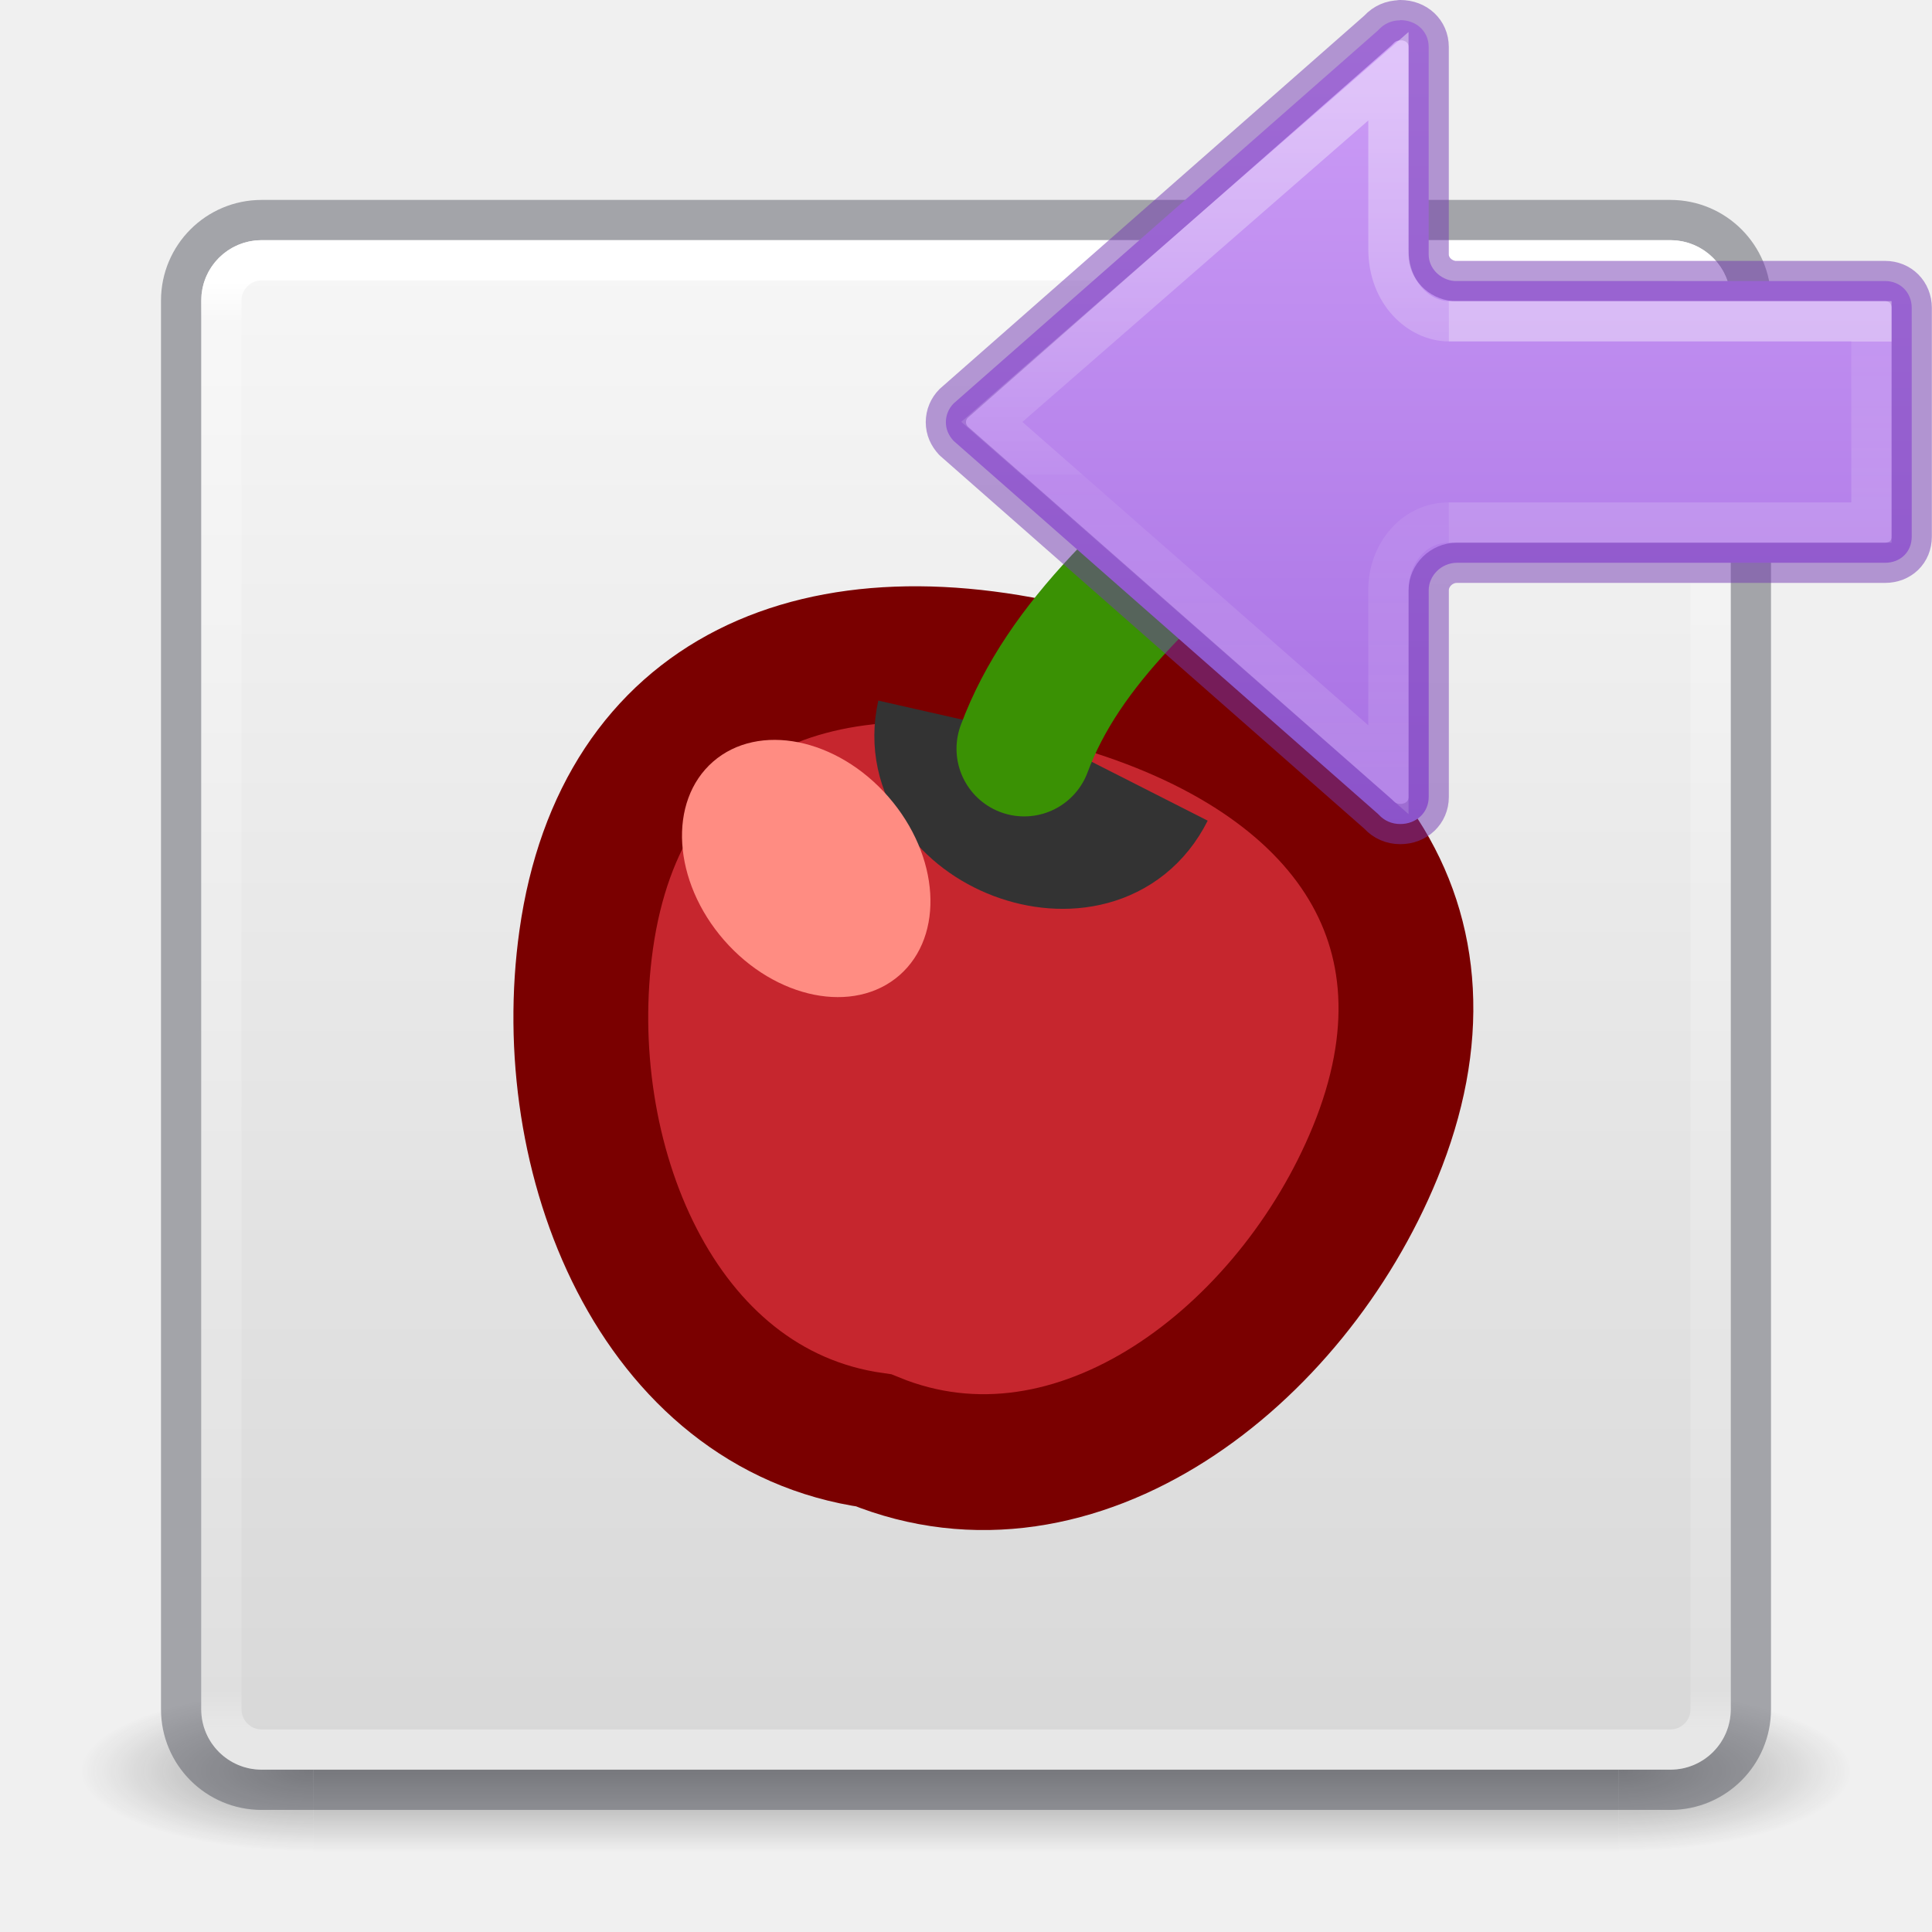
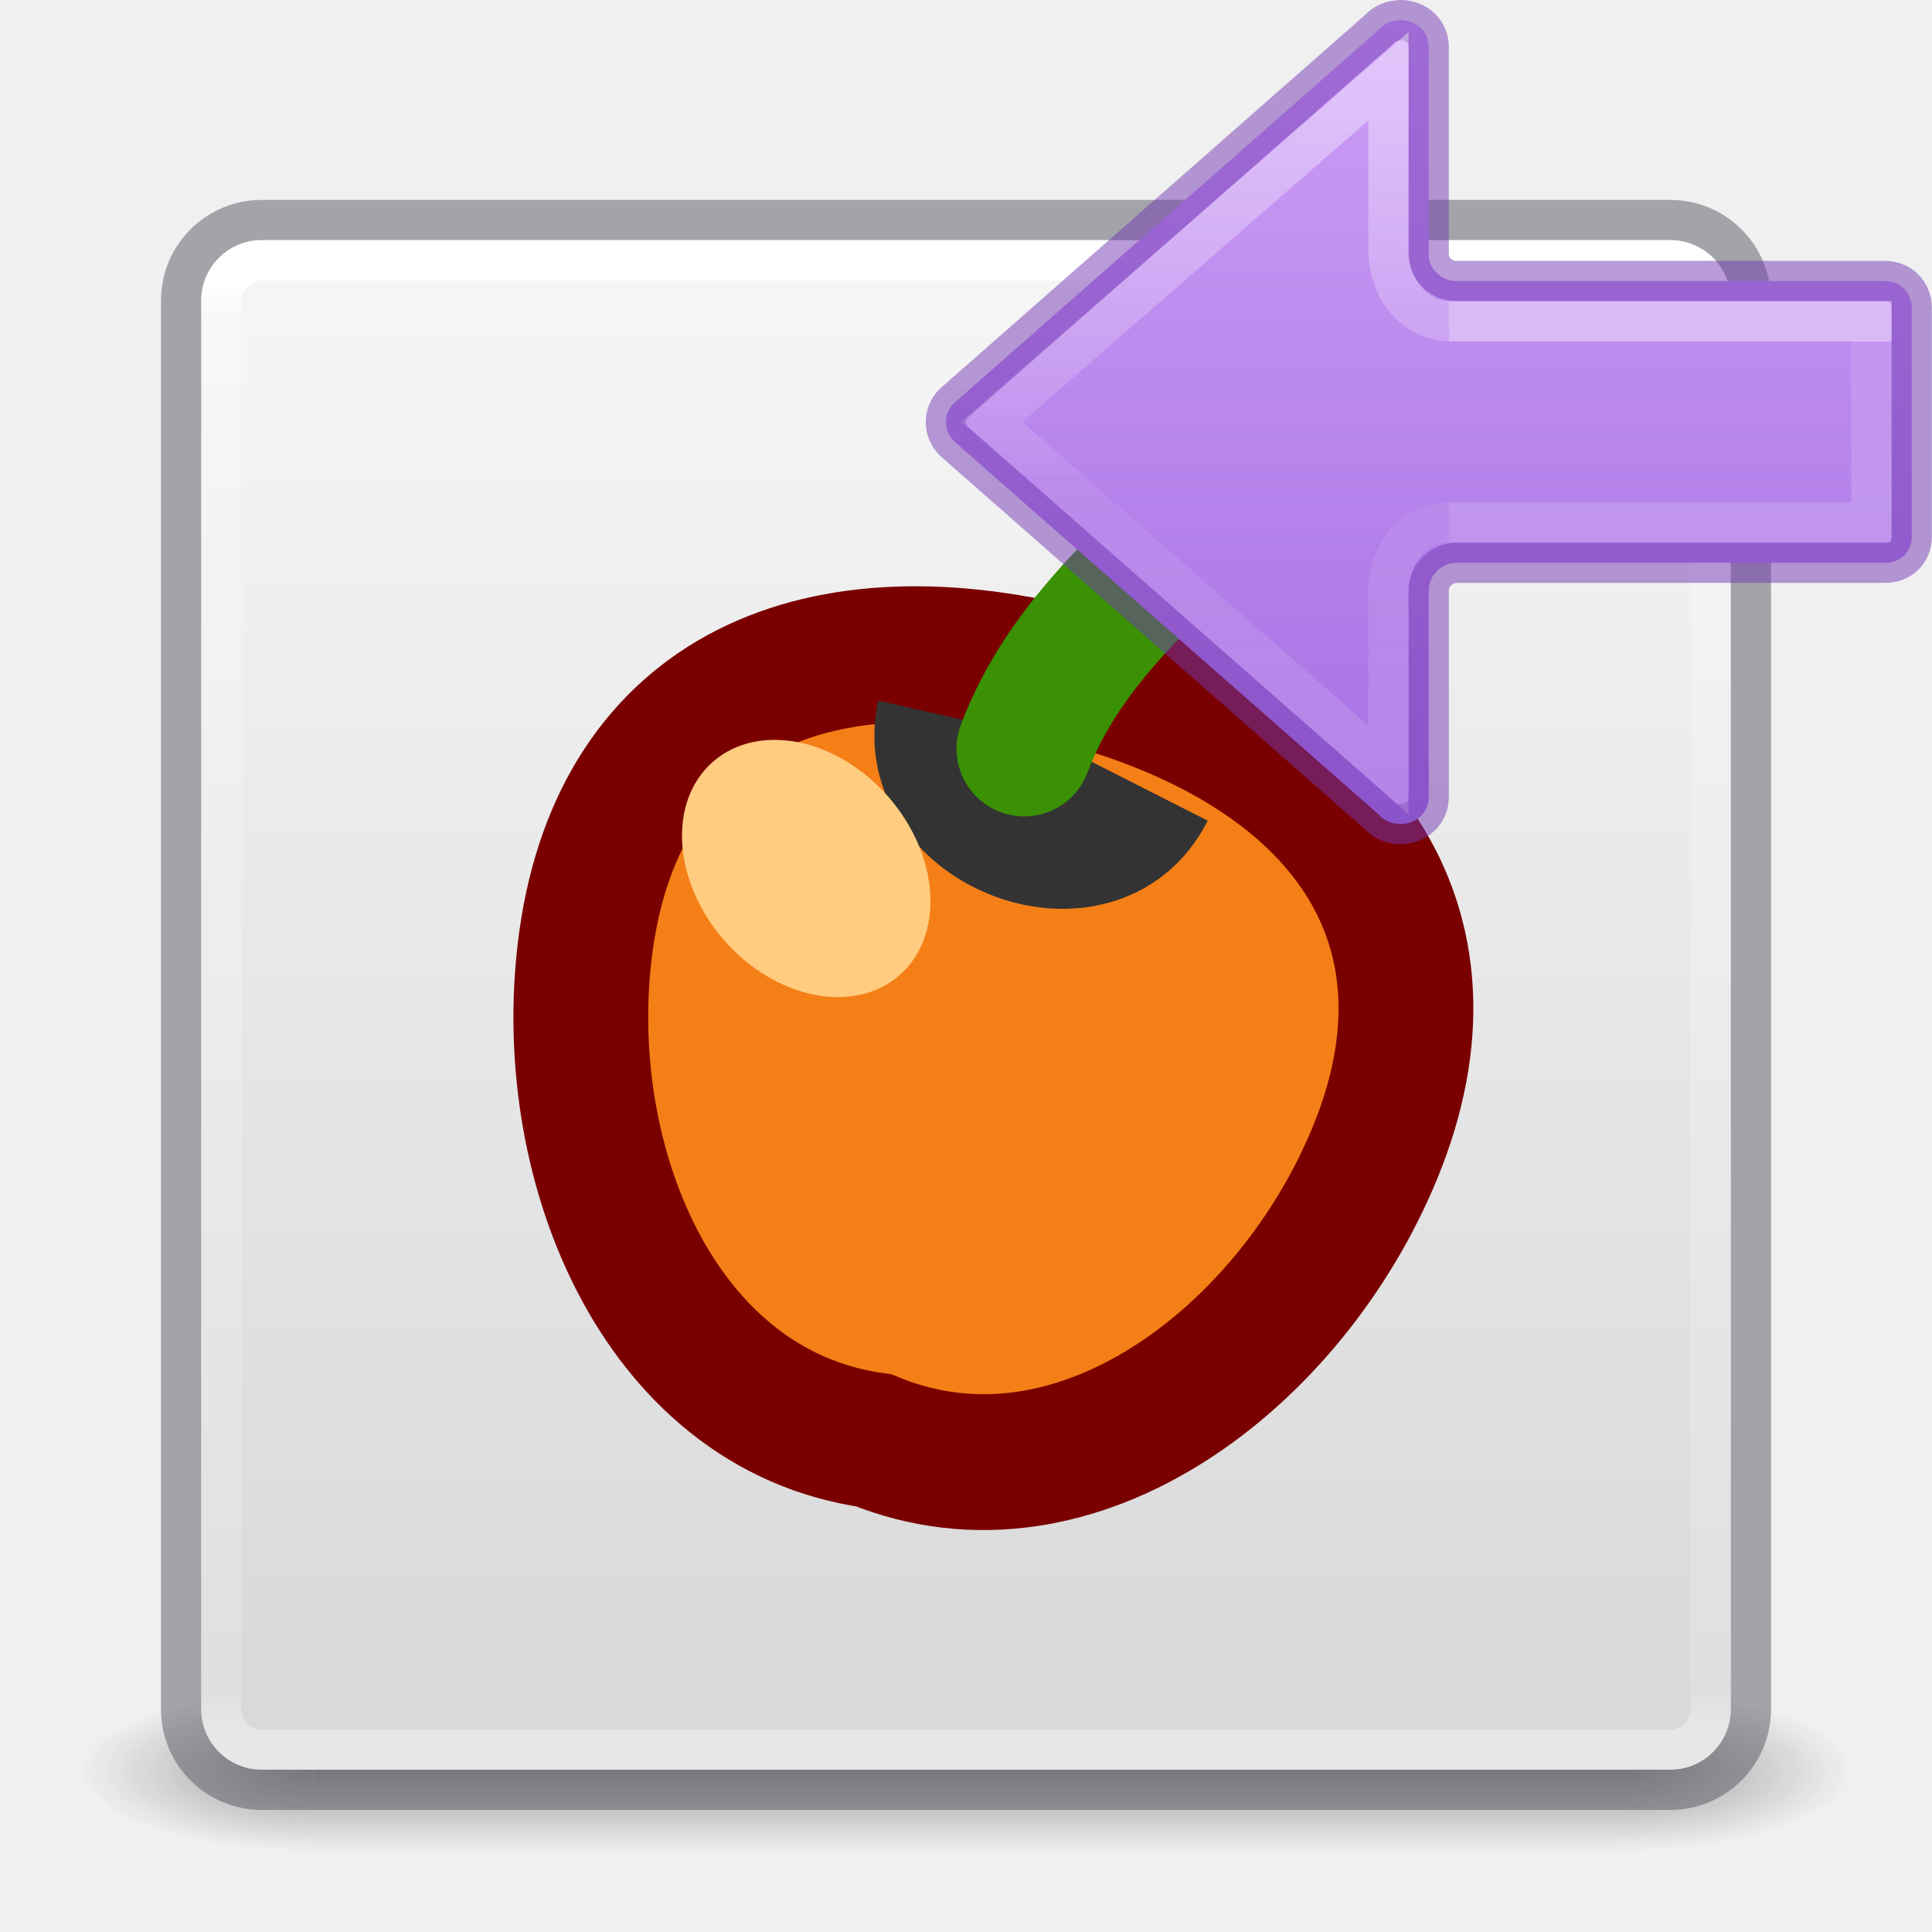
<svg xmlns="http://www.w3.org/2000/svg" xmlns:xlink="http://www.w3.org/1999/xlink" version="1.1" width="48" height="48" id="svg4117">
  <defs id="defs4119">
    <linearGradient id="linearGradient3924">
      <stop id="stop3926" style="stop-color:#ffffff;stop-opacity:1" offset="0" />
      <stop id="stop3928" style="stop-color:#ffffff;stop-opacity:0.235" offset="0.027" />
      <stop id="stop3930" style="stop-color:#ffffff;stop-opacity:0.157" offset="0.972" />
      <stop id="stop3932" style="stop-color:#ffffff;stop-opacity:0.392" offset="1" />
    </linearGradient>
    <radialGradient cx="4.993" cy="43.5" r="2.5" fx="4.993" fy="43.5" id="radialGradient2873-966-168" xlink:href="#linearGradient3688-166-749" gradientUnits="userSpaceOnUse" gradientTransform="matrix(2.003784,0,0,1.4,27.98813,-17.4)" />
    <linearGradient id="linearGradient3688-166-749">
      <stop id="stop2883" style="stop-color:#181818;stop-opacity:1" offset="0" />
      <stop id="stop2885" style="stop-color:#181818;stop-opacity:0" offset="1" />
    </linearGradient>
    <radialGradient cx="4.993" cy="43.5" r="2.5" fx="4.993" fy="43.5" id="radialGradient2875-742-326" xlink:href="#linearGradient3688-464-309" gradientUnits="userSpaceOnUse" gradientTransform="matrix(2.003784,0,0,1.4,-20.01187,-104.4)" />
    <linearGradient id="linearGradient3688-464-309">
      <stop id="stop2889" style="stop-color:#181818;stop-opacity:1" offset="0" />
      <stop id="stop2891" style="stop-color:#181818;stop-opacity:0" offset="1" />
    </linearGradient>
    <linearGradient x1="25.058" y1="47.028" x2="25.058" y2="39.999" id="linearGradient2877-634-617" xlink:href="#linearGradient3702-501-757" gradientUnits="userSpaceOnUse" />
    <linearGradient id="linearGradient3702-501-757">
      <stop id="stop2895" style="stop-color:#181818;stop-opacity:0" offset="0" />
      <stop id="stop2897" style="stop-color:#181818;stop-opacity:1" offset="0.5" />
      <stop id="stop2899" style="stop-color:#181818;stop-opacity:0" offset="1" />
    </linearGradient>
    <filter color-interpolation-filters="sRGB" id="filter3831">
      <feGaussianBlur stdDeviation="0.637" id="feGaussianBlur3833" />
    </filter>
    <clipPath id="clipPath3823">
      <path d="M 108.812,58 C 107.254,58 106,59.254 106,60.812 l 0,24.375 C 106,86.746 107.254,88 108.812,88 l 24.375,0 C 134.746,88 136,86.746 136,85.188 l 0,-24.375 C 136,59.254 134.746,58 133.188,58 l -24.375,0 z m 7.188,4.5 10,0 0,8.75 5,0 -10,13.75 -10,-13.75 5,0 0,-8.75 z" id="path3825" style="fill:#ffffff;fill-opacity:1;stroke:none" />
    </clipPath>
    <linearGradient x1="65.263" y1="64.205" x2="65.263" y2="50.069" id="linearGradient3812" xlink:href="#linearGradient5010" gradientUnits="userSpaceOnUse" gradientTransform="matrix(0.625,0,0,0.625,78.5,32.25)" />
    <filter color-interpolation-filters="sRGB" id="filter3806">
      <feGaussianBlur stdDeviation="1.2" id="feGaussianBlur3808" />
    </filter>
    <linearGradient x1="70" y1="54" x2="70" y2="75.095" id="linearGradient3788" xlink:href="#linearGradient3737" gradientUnits="userSpaceOnUse" gradientTransform="translate(0,4)" />
    <linearGradient x1="56" y1="72" x2="88" y2="72" id="linearGradient3773" xlink:href="#linearGradient3778" gradientUnits="userSpaceOnUse" gradientTransform="matrix(0.9375,0,0,0.9375,-140.5,3.5)" />
    <linearGradient x1="65.263" y1="64.205" x2="65.263" y2="50.069" id="linearGradient3832" xlink:href="#linearGradient3737" gradientUnits="userSpaceOnUse" gradientTransform="matrix(0.625,0,0,0.625,28.5,31.25)" />
    <filter color-interpolation-filters="sRGB" id="filter3174">
      <feGaussianBlur stdDeviation="1.71" id="feGaussianBlur3176" />
    </filter>
    <linearGradient id="linearGradient3737">
      <stop id="stop3739" style="stop-color:#ffffff;stop-opacity:1" offset="0" />
      <stop id="stop3741" style="stop-color:#ffffff;stop-opacity:0" offset="1" />
    </linearGradient>
    <linearGradient x1="45.448" y1="92.54" x2="45.448" y2="7.017" id="ButtonShadow" gradientUnits="userSpaceOnUse" gradientTransform="scale(1.005865,0.994169)">
      <stop id="stop3750" style="stop-color:#000000;stop-opacity:1" offset="0" />
      <stop id="stop3752" style="stop-color:#000000;stop-opacity:0.588" offset="1" />
    </linearGradient>
    <linearGradient id="linearGradient5010">
      <stop id="stop5012" style="stop-color:#000000;stop-opacity:1" offset="0" />
      <stop id="stop5014" style="stop-color:#000000;stop-opacity:0" offset="1" />
    </linearGradient>
    <linearGradient id="linearGradient3778">
      <stop id="stop3780" style="stop-color:#499119;stop-opacity:1" offset="0" />
      <stop id="stop3782" style="stop-color:#8fd625;stop-opacity:1" offset="1" />
    </linearGradient>
    <linearGradient x1="24" y1="6.033" x2="24" y2="42.033" id="linearGradient3084" xlink:href="#linearGradient3924" gradientUnits="userSpaceOnUse" gradientTransform="translate(2.4e-6,0.9674489)" />
    <linearGradient id="linearGradient909">
      <stop id="stop905" style="stop-color:#fafafa;stop-opacity:1" offset="0" />
      <stop id="stop907" style="stop-color:#d4d4d4;stop-opacity:1" offset="1" />
    </linearGradient>
    <linearGradient xlink:href="#linearGradient909" id="linearGradient903" x1="14.33" y1="32.022" x2="14.33" y2="-0.07" gradientUnits="userSpaceOnUse" gradientTransform="matrix(1.461539,0,0,1.461539,0.6153851,-48.35205)" />
    <radialGradient cx="24.837" cy="36.421" r="15.645" fx="24.837" fy="36.421" id="radialGradient3862-0" xlink:href="#linearGradient5010" gradientUnits="userSpaceOnUse" gradientTransform="matrix(-0.5299545,0,0,-0.3530774,22.51255,21.83568)" />
    <linearGradient xlink:href="#linearGradient899" id="linearGradient1094-6" gradientUnits="userSpaceOnUse" gradientTransform="rotate(-90,1.174344,5.548982)" x1="-7.277" y1="39.375" x2="-28.185" y2="39.375" />
    <linearGradient xlink:href="#linearGradient1019-3" id="linearGradient1009-7" gradientUnits="userSpaceOnUse" gradientTransform="matrix(1.230683,0,0,1.666673,36.80166,-23.80458)" x1="5.032" y1="27.472" x2="5.032" y2="29.872" />
    <linearGradient id="linearGradient1019-3">
      <stop offset="0" style="stop-color:#ffffff;stop-opacity:1" id="stop1011-6" />
      <stop offset="0" style="stop-color:#ffffff;stop-opacity:0.235" id="stop1013-7" />
      <stop offset="1" style="stop-color:#ffffff;stop-opacity:0.392" id="stop1017-5" />
    </linearGradient>
    <linearGradient xlink:href="#linearGradient971" id="linearGradient983-3-2-3" gradientUnits="userSpaceOnUse" gradientTransform="matrix(1.468793,0,0,1.441682,36.89529,-16.65957)" x1="-2.521" y1="22.402" x2="-2.521" y2="35.269" />
    <linearGradient id="linearGradient971">
      <stop id="stop963" style="stop-color:#ffffff;stop-opacity:1" offset="0" />
      <stop id="stop965" style="stop-color:#ffffff;stop-opacity:0.235" offset="0.52" />
      <stop id="stop967" style="stop-color:#ffffff;stop-opacity:0.157" offset="0.52" />
      <stop id="stop969" style="stop-color:#ffffff;stop-opacity:0.392" offset="1" />
    </linearGradient>
    <linearGradient id="linearGradient899">
      <stop style="stop-color:#cd9ef7;stop-opacity:1" offset="0" id="stop895" />
      <stop style="stop-color:#a56de2;stop-opacity:1" offset="1" id="stop897" />
    </linearGradient>
  </defs>
  <g transform="matrix(1.1,0,0,0.4444449,-2.400002,25.11107)" id="g2036" style="display:inline">
    <g transform="matrix(1.052632,0,0,1.285713,-1.263158,-13.42854)" id="g3712" style="opacity:0.4">
      <rect width="5" height="7" x="38" y="40" id="rect2801" style="fill:url(#radialGradient2873-966-168);fill-opacity:1;stroke:none" />
      <rect width="5" height="7" x="-10" y="-47" transform="scale(-1,-1)" id="rect3696" style="fill:url(#radialGradient2875-742-326);fill-opacity:1;stroke:none" />
      <rect width="28" height="7" x="10" y="40" id="rect3700" style="fill:url(#linearGradient2877-634-617);fill-opacity:1;stroke:none" />
    </g>
  </g>
  <rect transform="scale(1,-1)" width="38" height="38" rx="1.5" ry="1.5" x="5" y="-43.967" id="rect5505-6" style="color:#000000;display:inline;overflow:visible;visibility:visible;fill:url(#linearGradient903);fill-opacity:1;fill-rule:nonzero;stroke:none;stroke-width:1;marker:none;enable-background:accumulate" />
  <g transform="matrix(6.72382,0,0,6.72382,-16.25969,-2.525497)" id="g1055">
    <g id="g1018" style="stroke:#7a0000;stroke-opacity:1" transform="translate(11.03655,3.061234)">
      <g transform="matrix(0.1203468,0.00521202,-0.00532923,0.1212868,-8.388063,-3.343866)" id="cherry2-3" style="stroke:#7a0000;stroke-opacity:1">
-         <path d="m 42.021,38.735 c -2.28,6.289 -8.636,11.671 -14.976,9.411 -6.706,-0.642 -10.134,-8.201 -9.485,-14.852 0.729,-7.471 6.64,-10.416 14.793,-8.602 8.154,1.814 12.229,6.98 9.668,14.043 z" id="p5-12" style="fill:#c6262e;fill-opacity:1;stroke:#7a0000;stroke-width:4.135;stroke-opacity:1" />
+         <path d="m 42.021,38.735 c -2.28,6.289 -8.636,11.671 -14.976,9.411 -6.706,-0.642 -10.134,-8.201 -9.485,-14.852 0.729,-7.471 6.64,-10.416 14.793,-8.602 8.154,1.814 12.229,6.98 9.668,14.043 z" id="p5-12" style="fill:#f57f17;fill-opacity:1;stroke:#7a0000;stroke-width:4.135;stroke-opacity:1" />
        <path d="m 28.224,26.012 c -0.601,3.336 4.888,5.213 6.336,2.001" id="p8-9" style="fill:none;stroke:#333333;stroke-width:4.135;stroke-opacity:1" />
      </g>
-       <path id="path1009" d="m -4.834,0.081 c 0.145,-0.389 0.486,-0.698 0.967,-1.088" style="fill:#275100;fill-opacity:0.945;stroke:#3a9104;stroke-width:0.5;stroke-linecap:round;stroke-opacity:1;stop-color:#000000" />
+       <path id="path1009" d="m -4.834,0.081 c 0.145,-0.389 0.486,-0.698 0.967,-1.088" style="fill:#4caf50;fill-opacity:0.945;stroke:#3a9104;stroke-width:0.5;stroke-linecap:round;stroke-opacity:1;stop-color:#000000" />
    </g>
-     <path id="path1046" style="opacity:1;fill:#ff8c82;fill-opacity:1;stroke:none;stroke-width:0.496;stroke-linecap:round;stroke-opacity:1;stop-color:#000000" d="M 5.742,3.979 A 0.524,0.403 48.879 0 1 5.094,3.85 0.524,0.403 48.879 0 1 5.053,3.19 0.524,0.403 48.879 0 1 5.701,3.32 0.524,0.403 48.879 0 1 5.742,3.979" />
+     <path id="path1046" style="opacity:1;fill:#ffcc80;fill-opacity:1;stroke:none;stroke-width:0.496;stroke-linecap:round;stroke-opacity:1;stop-color:#000000" d="M 5.742,3.979 A 0.524,0.403 48.879 0 1 5.094,3.85 0.524,0.403 48.879 0 1 5.053,3.19 0.524,0.403 48.879 0 1 5.701,3.32 0.524,0.403 48.879 0 1 5.742,3.979" />
  </g>
  <rect width="39" height="39" rx="2" ry="2" x="4.5" y="5.467" id="rect5505-21" style="color:#000000;fill:none;fill-opacity:1;fill-rule:nonzero;stroke:#555761;stroke-width:1;stroke-linecap:round;stroke-linejoin:round;stroke-miterlimit:4;stroke-opacity:1;stroke-dasharray:none;stroke-dashoffset:0;marker:none;visibility:visible;display:inline;overflow:visible;enable-background:accumulate;font-variant-east_asian:normal;opacity:0.5;vector-effect:none" />
  <rect width="37" height="37" rx="1" ry="1" x="5.5" y="6.467" id="rect6741-2" style="fill:none;stroke:url(#linearGradient3084);stroke-width:1;stroke-linecap:round;stroke-linejoin:round;stroke-miterlimit:4;stroke-opacity:1;stroke-dasharray:none;stroke-dashoffset:0" />
  <g transform="translate(-135.8571,-31.05041)" id="layer2" style="display:none">
    <path d="M 11,7 48,5 85,7 c 3.324,0 6,2.676 6,6 l 0,73 c 0,3.324 -2.676,6 -6,6 L 11,92 C 7.676,92 5,89.324 5,86 L 5,13 C 5,9.676 7.676,7 11,7 z" id="rect3745" style="opacity:0.9;fill:url(#ButtonShadow);fill-opacity:1;fill-rule:nonzero;stroke:none;filter:url(#filter3174)" />
  </g>
  <g transform="translate(-135.8571,-31.05041)" id="layer4" style="display:none">
    <rect width="30" height="30" rx="2.812" ry="2.812" x="-86" y="56" transform="matrix(0,-1,1,0,0,4)" id="rect3790" style="opacity:0.6;fill:#000000;fill-opacity:1;stroke:none;filter:url(#filter3806)" />
    <rect width="30" height="30" rx="2.812" ry="2.812" x="-88" y="56" transform="matrix(0,-1,1,0,0,0)" id="rect2993" style="fill:url(#linearGradient3773);fill-opacity:1;stroke:none" />
    <path d="M 58.812,58 C 57.254,58 56,59.254 56,60.812 l 0,24.375 c 0,0.873 0.411,1.641 1.031,2.156 C 57.028,87.29 57,87.242 57,87.188 l 0,-24.375 C 57,61.254 58.171,60 59.625,60 l 22.75,0 C 83.829,60 85,61.254 85,62.812 l 0,24.375 c 0,0.055 -0.028,0.102 -0.031,0.156 C 85.589,86.829 86,86.061 86,85.188 l 0,-24.375 C 86,59.254 84.746,58 83.188,58 l -24.375,0 z" id="rect3775" style="opacity:0.5;fill:url(#linearGradient3788);fill-opacity:1;stroke:none" />
    <path d="m 116,63.5 0,8.75 -5,0 10,13.75 10,-13.75 -5,0 0,-8.75 -10,0 z" transform="translate(-50,0)" clip-path="url(#clipPath3823)" id="path3810" style="opacity:0.6;fill:url(#linearGradient3812);fill-opacity:1;fill-rule:nonzero;stroke:none;display:inline;filter:url(#filter3831)" />
    <path d="m 66,62.5 0,8.75 -5,0 10,13.75 10,-13.75 -5,0 0,-8.75 -10,0 z" id="path4278" style="fill:url(#linearGradient3832);fill-opacity:1;fill-rule:nonzero;stroke:none;display:inline" />
  </g>
  <g id="g923" transform="translate(0,-13.5)">
    <path id="path873-5-5" style="font-variation-settings:normal;opacity:1;vector-effect:none;fill:url(#linearGradient1094-6);fill-opacity:1;stroke:#7239b3;stroke-width:1;stroke-linecap:round;stroke-linejoin:round;stroke-miterlimit:4;stroke-dasharray:none;stroke-dashoffset:0;stroke-opacity:0.5;stop-color:#000000;stop-opacity:1" d="m 34.788,14 v 0.005 c -0.217,0 -0.396,0.086 -0.526,0.224 -0.009,0.01 -0.019,0.019 -0.029,0.029 L 23.693,23.523 C 23.572,23.645 23.5,23.809 23.5,23.99 c 0,0.179 0.072,0.334 0.193,0.464 l 10.541,9.266 c 0.009,0.009 0.02,0.019 0.029,0.029 0.13,0.138 0.31,0.224 0.526,0.224 0.402,0 0.707,-0.287 0.707,-0.674 V 28.164 c -2.52e-4,-0.361 0.313,-0.682 0.702,-0.682 h 10.635 c 0.381,0 0.663,-0.267 0.663,-0.649 v -5.683 c 0,-0.381 -0.282,-0.668 -0.663,-0.668 H 36.132 c -0.357,-0.033 -0.637,-0.32 -0.637,-0.66 V 14.667 C 35.495,14.28 35.19,14 34.788,14 Z" />
    <path d="M 35.995,26.482 H 46.495 V 21.482 H 35.995" style="font-variation-settings:normal;opacity:0.4;vector-effect:none;fill:none;fill-opacity:1;stroke:url(#linearGradient1009-7);stroke-width:1;stroke-linecap:butt;stroke-linejoin:miter;stroke-miterlimit:4;stroke-dasharray:none;stroke-dashoffset:0;stroke-opacity:1;marker:none;marker-start:none;marker-mid:none;marker-end:none;stop-color:#000000" id="rect1007" />
    <path d="m 35.995,26.482 c -0.89,0 -1.5,0.802 -1.5,1.666 v 4.475 l -9.854,-8.641 9.854,-8.588 v 4.293 c 3.66e-4,1.116 0.78,1.794 1.5,1.795" style="font-variation-settings:normal;opacity:0.4;vector-effect:none;fill:none;fill-opacity:1;stroke:url(#linearGradient983-3-2-3);stroke-width:1;stroke-linecap:butt;stroke-linejoin:miter;stroke-miterlimit:4;stroke-dasharray:none;stroke-dashoffset:0;stroke-opacity:1;marker:none;marker-start:none;marker-mid:none;marker-end:none;stop-color:#000000" id="path873-5-5-2-6-1" />
  </g>
</svg>
